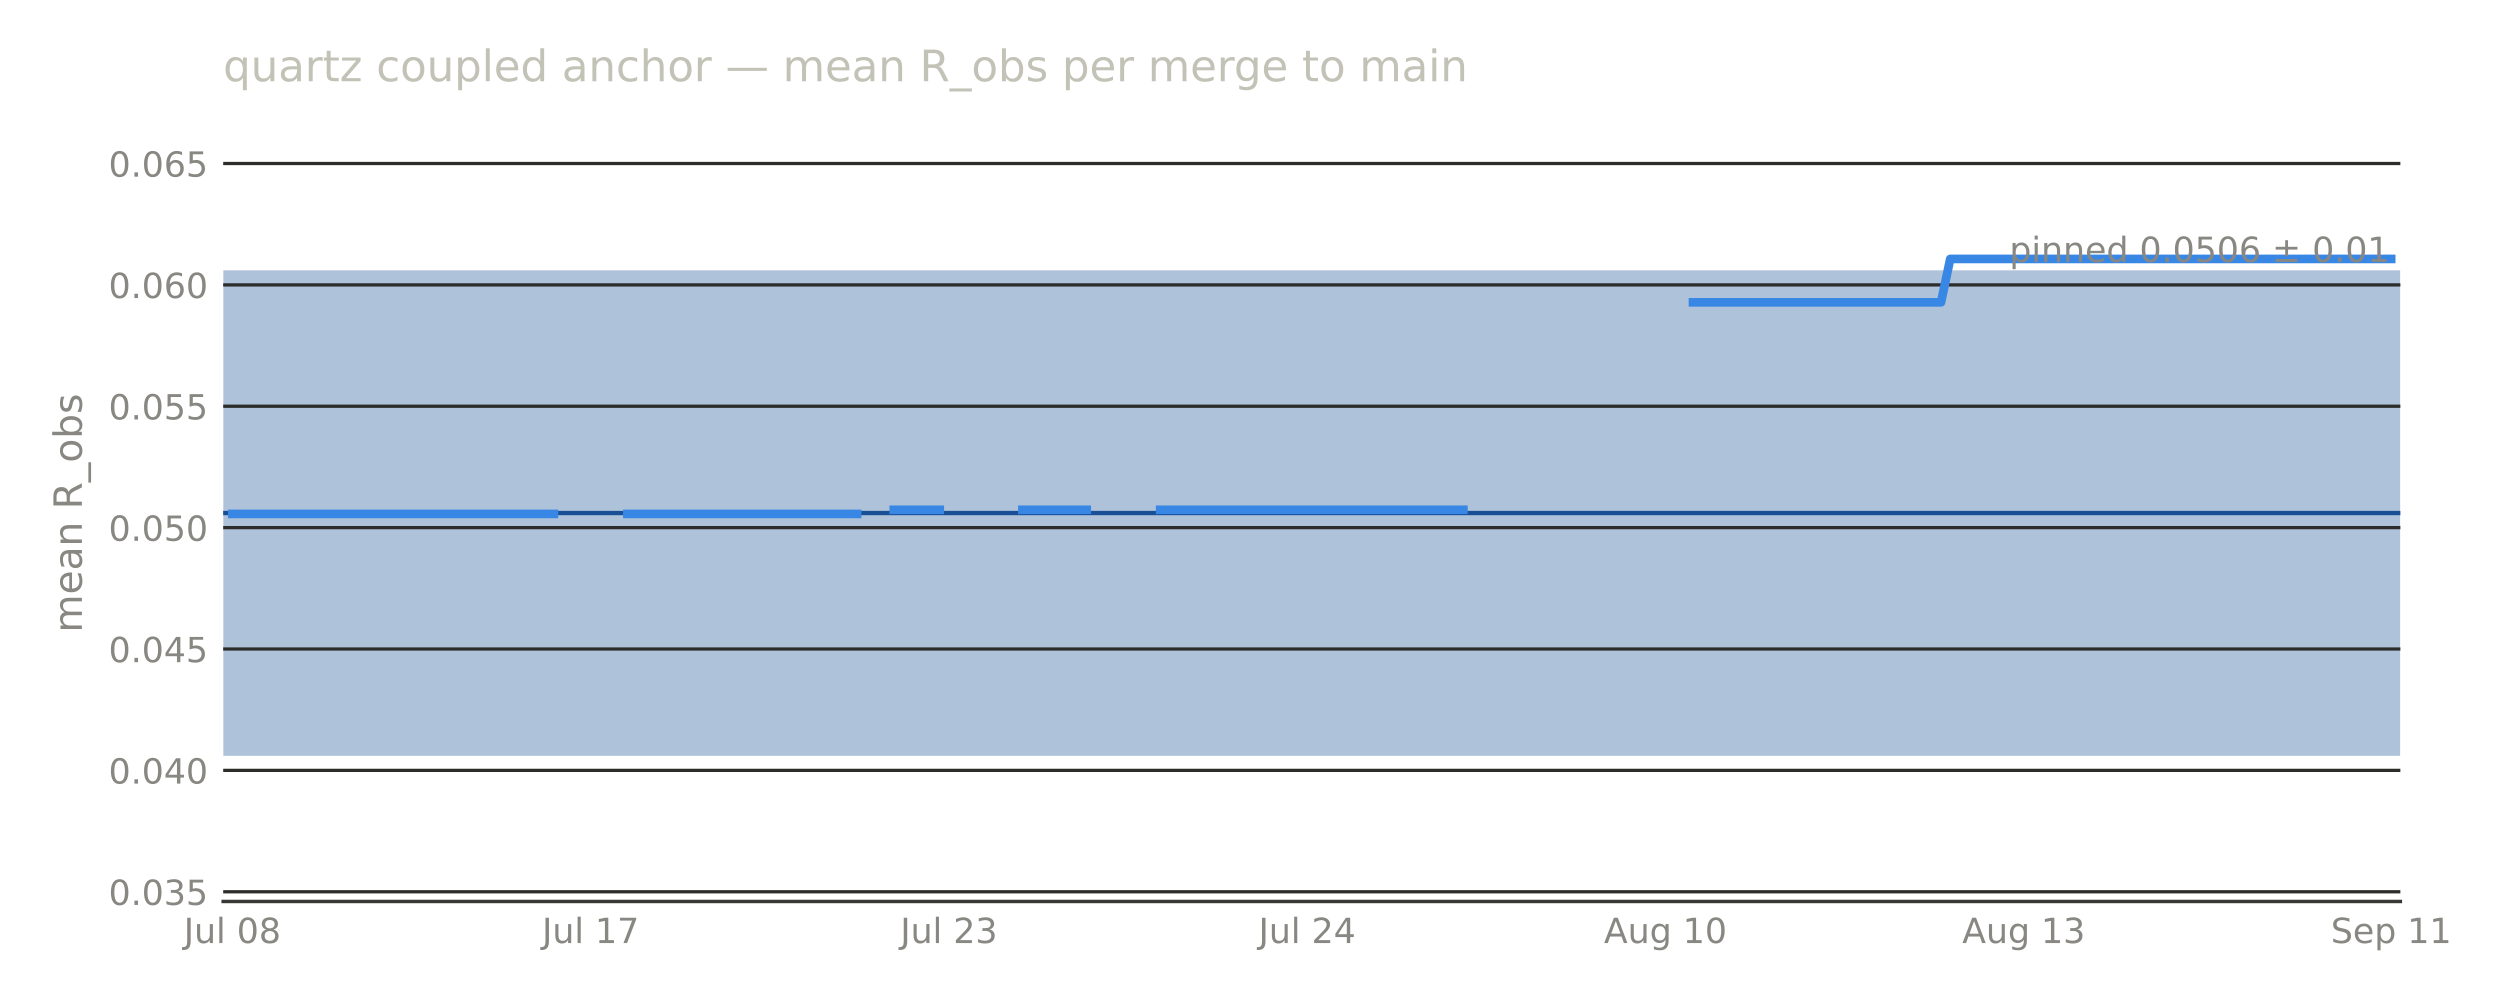
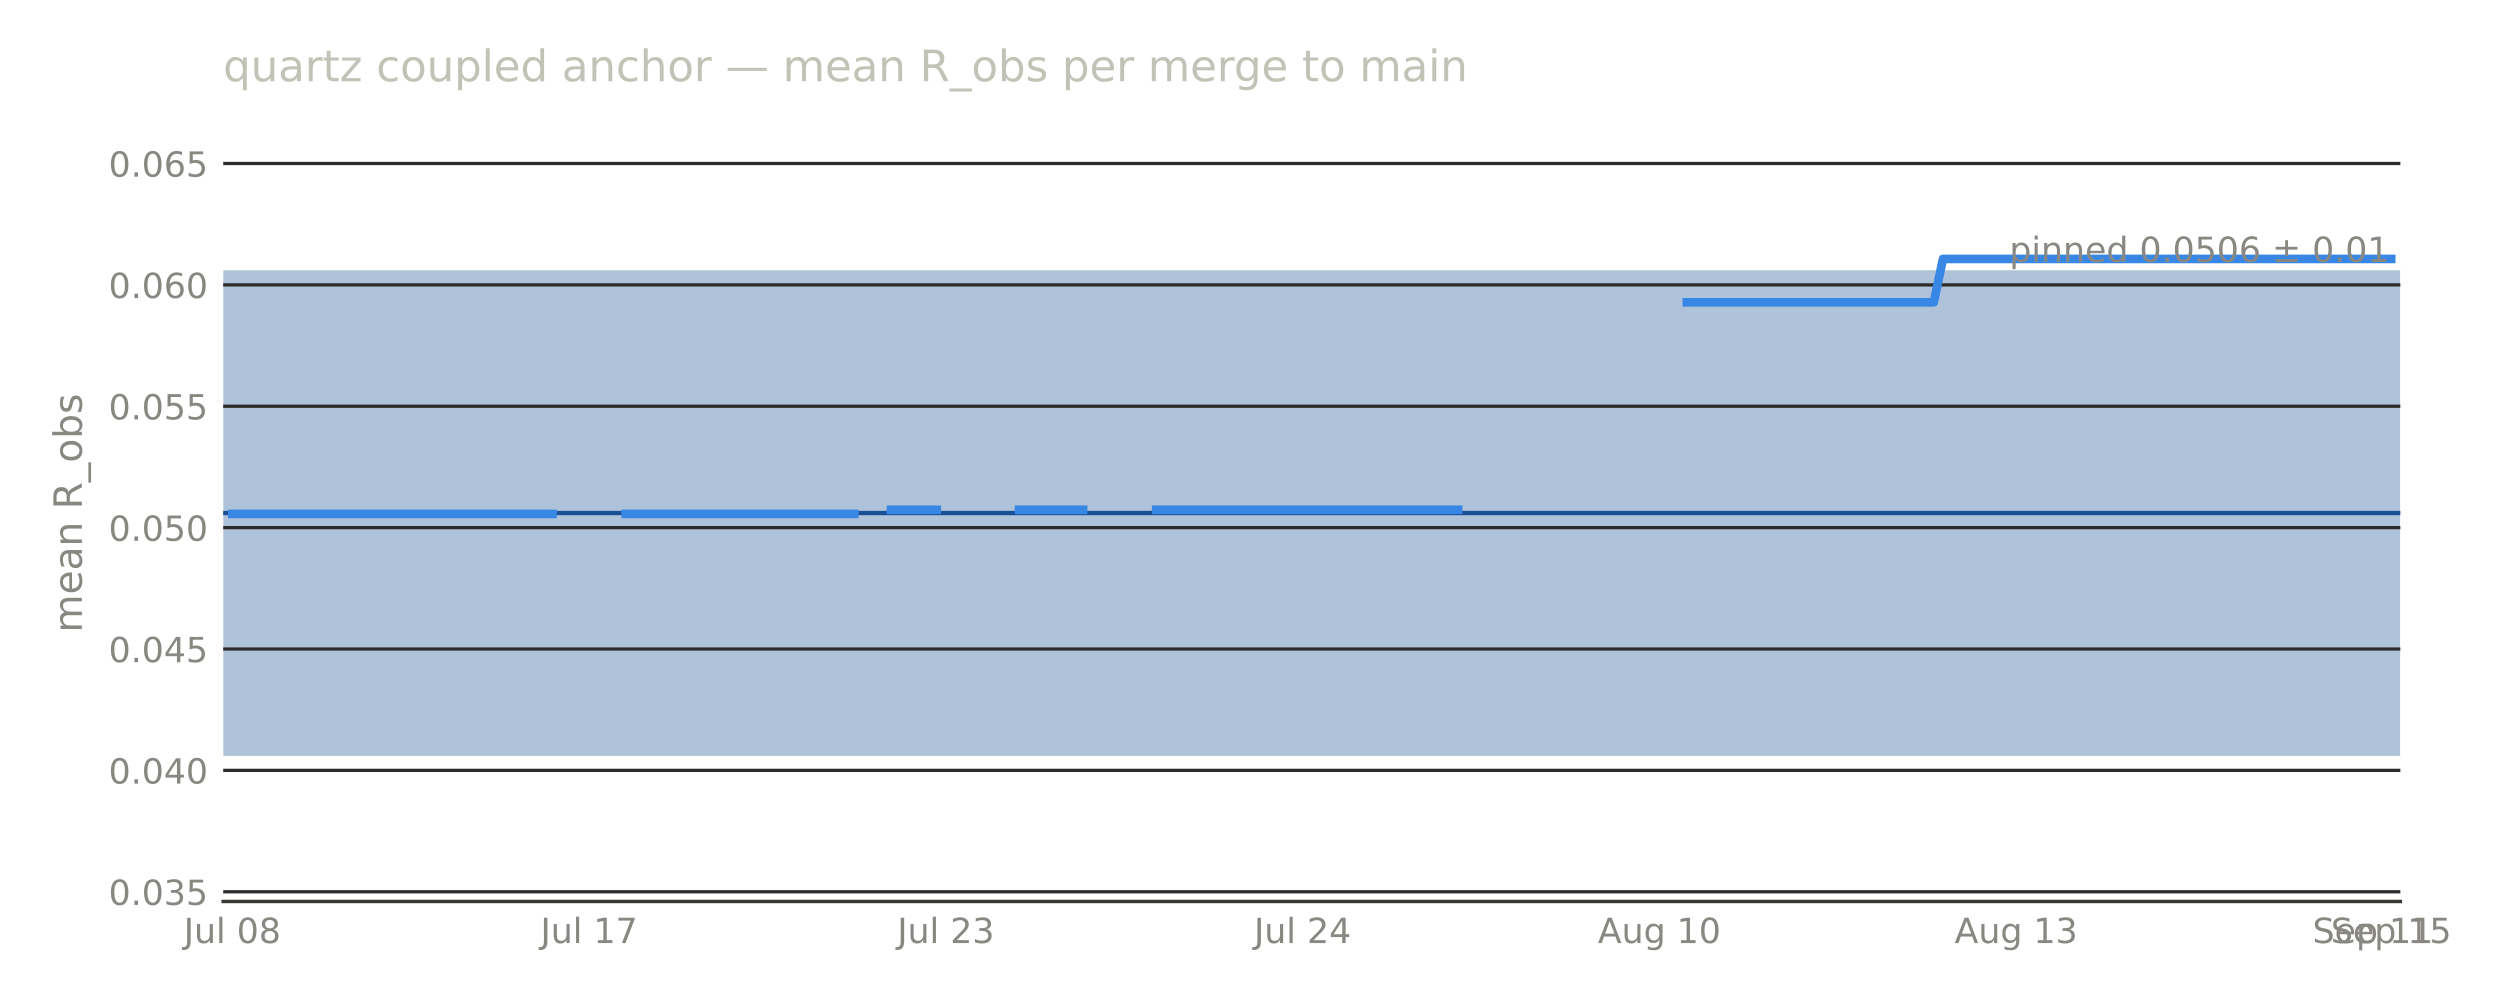
<svg xmlns="http://www.w3.org/2000/svg" width="576pt" height="230.4pt" viewBox="0 0 576 230.4" version="1.1">
  <defs>
    <style type="text/css">*{stroke-linejoin: round; stroke-linecap: butt}</style>
  </defs>
  <g id="figure_1">
    <g id="patch_1">
      <path d="M 0 230.4  L 576 230.4  L 576 0  L 0 0  L 0 230.4  z " style="fill: none; opacity: 0" />
    </g>
    <g id="axes_1">
      <g id="patch_2">
-         <path d="M 51.422 207.698  L 553.044 207.698  L 553.044 28.72  L 51.422 28.72  L 51.422 207.698  z " style="fill: none" />
+         <path d="M 51.422 207.698  L 553.036 207.698  L 553.036 28.72  L 51.422 28.72  L 51.422 207.698  z " style="fill: none" />
      </g>
      <g id="patch_3">
-         <path d="M 51.422 174.14  L 553.044 174.14  L 553.044 62.278  L 51.422 62.278  z " clip-path="url(#p8b5c838af3)" style="fill: #184f95; opacity: 0.35" />
+         <path d="M 51.422 174.14  L 553.036 174.14  L 553.036 62.278  L 51.422 62.278  z " clip-path="url(#p861192a9ff)" style="fill: #184f95; opacity: 0.35" />
      </g>
      <g id="matplotlib.axis_1">
        <g id="xtick_1">
          <g id="line2d_1" />
          <g id="text_1">
-             <text style="font-size: 8px; font-family: 'DejaVu Sans', 'Bitstream Vera Sans', 'Computer Modern Sans Serif', 'Lucida Grande', 'Verdana', 'Geneva', 'Lucid', 'Arial', 'Helvetica', 'Avant Garde', sans-serif; text-anchor: middle; fill: #898781" x="53.539" y="217.277" transform="rotate(-0 53.53866 217.2769)">Jul 08</text>
+             <text style="font-size: 8px; font-family: 'DejaVu Sans', 'Bitstream Vera Sans', 'Computer Modern Sans Serif', 'Lucida Grande', 'Verdana', 'Geneva', 'Lucid', 'Arial', 'Helvetica', 'Avant Garde', sans-serif; text-anchor: middle; fill: #898781" x="53.53" y="217.277" transform="rotate(-0 53.52973 217.2769)">Jul 08</text>
          </g>
        </g>
        <g id="xtick_2">
          <g id="line2d_2" />
          <g id="text_2">
-             <text style="font-size: 8px; font-family: 'DejaVu Sans', 'Bitstream Vera Sans', 'Computer Modern Sans Serif', 'Lucida Grande', 'Verdana', 'Geneva', 'Lucid', 'Arial', 'Helvetica', 'Avant Garde', sans-serif; text-anchor: middle; fill: #898781" x="136.084" y="217.277" transform="rotate(-0 136.084 217.2769)">Jul 17</text>
+             <text style="font-size: 8px; font-family: 'DejaVu Sans', 'Bitstream Vera Sans', 'Computer Modern Sans Serif', 'Lucida Grande', 'Verdana', 'Geneva', 'Lucid', 'Arial', 'Helvetica', 'Avant Garde', sans-serif; text-anchor: middle; fill: #898781" x="135.727" y="217.277" transform="rotate(-0 135.7269 217.2769)">Jul 17</text>
          </g>
        </g>
        <g id="xtick_3">
          <g id="line2d_3" />
          <g id="text_3">
-             <text style="font-size: 8px; font-family: 'DejaVu Sans', 'Bitstream Vera Sans', 'Computer Modern Sans Serif', 'Lucida Grande', 'Verdana', 'Geneva', 'Lucid', 'Arial', 'Helvetica', 'Avant Garde', sans-serif; text-anchor: middle; fill: #898781" x="218.629" y="217.277" transform="rotate(-0 218.6293 217.2769)">Jul 23</text>
+             <text style="font-size: 8px; font-family: 'DejaVu Sans', 'Bitstream Vera Sans', 'Computer Modern Sans Serif', 'Lucida Grande', 'Verdana', 'Geneva', 'Lucid', 'Arial', 'Helvetica', 'Avant Garde', sans-serif; text-anchor: middle; fill: #898781" x="217.924" y="217.277" transform="rotate(-0 217.9241 217.2769)">Jul 23</text>
          </g>
        </g>
        <g id="xtick_4">
          <g id="line2d_4" />
          <g id="text_4">
-             <text style="font-size: 8px; font-family: 'DejaVu Sans', 'Bitstream Vera Sans', 'Computer Modern Sans Serif', 'Lucida Grande', 'Verdana', 'Geneva', 'Lucid', 'Arial', 'Helvetica', 'Avant Garde', sans-serif; text-anchor: middle; fill: #898781" x="301.175" y="217.277" transform="rotate(-0 301.1746 217.2769)">Jul 24</text>
+             <text style="font-size: 8px; font-family: 'DejaVu Sans', 'Bitstream Vera Sans', 'Computer Modern Sans Serif', 'Lucida Grande', 'Verdana', 'Geneva', 'Lucid', 'Arial', 'Helvetica', 'Avant Garde', sans-serif; text-anchor: middle; fill: #898781" x="300.121" y="217.277" transform="rotate(-0 300.1212 217.2769)">Jul 24</text>
          </g>
        </g>
        <g id="xtick_5">
          <g id="line2d_5" />
          <g id="text_5">
-             <text style="font-size: 8px; font-family: 'DejaVu Sans', 'Bitstream Vera Sans', 'Computer Modern Sans Serif', 'Lucida Grande', 'Verdana', 'Geneva', 'Lucid', 'Arial', 'Helvetica', 'Avant Garde', sans-serif; text-anchor: middle; fill: #898781" x="383.72" y="217.276" transform="rotate(-0 383.7199 217.2763)">Aug 10</text>
+             <text style="font-size: 8px; font-family: 'DejaVu Sans', 'Bitstream Vera Sans', 'Computer Modern Sans Serif', 'Lucida Grande', 'Verdana', 'Geneva', 'Lucid', 'Arial', 'Helvetica', 'Avant Garde', sans-serif; text-anchor: middle; fill: #898781" x="382.318" y="217.276" transform="rotate(-0 382.3184 217.2763)">Aug 10</text>
          </g>
        </g>
        <g id="xtick_6">
          <g id="line2d_6" />
          <g id="text_6">
-             <text style="font-size: 8px; font-family: 'DejaVu Sans', 'Bitstream Vera Sans', 'Computer Modern Sans Serif', 'Lucida Grande', 'Verdana', 'Geneva', 'Lucid', 'Arial', 'Helvetica', 'Avant Garde', sans-serif; text-anchor: middle; fill: #898781" x="466.265" y="217.276" transform="rotate(-0 466.2652 217.2763)">Aug 13</text>
+             <text style="font-size: 8px; font-family: 'DejaVu Sans', 'Bitstream Vera Sans', 'Computer Modern Sans Serif', 'Lucida Grande', 'Verdana', 'Geneva', 'Lucid', 'Arial', 'Helvetica', 'Avant Garde', sans-serif; text-anchor: middle; fill: #898781" x="464.516" y="217.276" transform="rotate(-0 464.5156 217.2763)">Aug 13</text>
          </g>
        </g>
        <g id="xtick_7">
          <g id="line2d_7" />
          <g id="text_7">
-             <text style="font-size: 8px; font-family: 'DejaVu Sans', 'Bitstream Vera Sans', 'Computer Modern Sans Serif', 'Lucida Grande', 'Verdana', 'Geneva', 'Lucid', 'Arial', 'Helvetica', 'Avant Garde', sans-serif; text-anchor: middle; fill: #898781" x="550.927" y="217.276" transform="rotate(-0 550.927 217.2763)">Sep 11</text>
+             <text style="font-size: 8px; font-family: 'DejaVu Sans', 'Bitstream Vera Sans', 'Computer Modern Sans Serif', 'Lucida Grande', 'Verdana', 'Geneva', 'Lucid', 'Arial', 'Helvetica', 'Avant Garde', sans-serif; text-anchor: middle; fill: #898781" x="546.713" y="217.276" transform="rotate(-0 546.7128 217.2763)">Sep 11</text>
+           </g>
+         </g>
+         <g id="xtick_8">
+           <g id="line2d_8" />
+           <g id="text_8">
+             <text style="font-size: 8px; font-family: 'DejaVu Sans', 'Bitstream Vera Sans', 'Computer Modern Sans Serif', 'Lucida Grande', 'Verdana', 'Geneva', 'Lucid', 'Arial', 'Helvetica', 'Avant Garde', sans-serif; text-anchor: middle; fill: #898781" x="550.928" y="217.276" transform="rotate(-0 550.928 217.2763)">Sep 15</text>
          </g>
        </g>
      </g>
      <g id="matplotlib.axis_2">
        <g id="ytick_1">
-           <g id="line2d_8">
-             <path d="M 51.422 205.461  L 553.044 205.461  " clip-path="url(#p8b5c838af3)" style="fill: none; stroke: #2c2c2a; stroke-width: 0.75; stroke-linecap: square" />
+           <g id="line2d_9">
+             <path d="M 51.422 205.461  L 553.036 205.461  " clip-path="url(#p861192a9ff)" style="fill: none; stroke: #2c2c2a; stroke-width: 0.75; stroke-linecap: square" />
          </g>
-           <g id="line2d_9" />
-           <g id="text_8">
+           <g id="line2d_10" />
+           <g id="text_9">
            <text style="font-size: 8px; font-family: 'DejaVu Sans', 'Bitstream Vera Sans', 'Computer Modern Sans Serif', 'Lucida Grande', 'Verdana', 'Geneva', 'Lucid', 'Arial', 'Helvetica', 'Avant Garde', sans-serif; text-anchor: end; fill: #898781" x="47.922" y="208.5" transform="rotate(-0 47.92211 208.5)">0.035</text>
          </g>
        </g>
        <g id="ytick_2">
-           <g id="line2d_10">
-             <path d="M 51.422 177.496  L 553.044 177.496  " clip-path="url(#p8b5c838af3)" style="fill: none; stroke: #2c2c2a; stroke-width: 0.75; stroke-linecap: square" />
+           <g id="line2d_11">
+             <path d="M 51.422 177.496  L 553.036 177.496  " clip-path="url(#p861192a9ff)" style="fill: none; stroke: #2c2c2a; stroke-width: 0.75; stroke-linecap: square" />
          </g>
-           <g id="line2d_11" />
-           <g id="text_9">
+           <g id="line2d_12" />
+           <g id="text_10">
            <text style="font-size: 8px; font-family: 'DejaVu Sans', 'Bitstream Vera Sans', 'Computer Modern Sans Serif', 'Lucida Grande', 'Verdana', 'Geneva', 'Lucid', 'Arial', 'Helvetica', 'Avant Garde', sans-serif; text-anchor: end; fill: #898781" x="47.922" y="180.535" transform="rotate(-0 47.92211 180.5346)">0.040</text>
          </g>
        </g>
        <g id="ytick_3">
-           <g id="line2d_12">
-             <path d="M 51.422 149.53  L 553.044 149.53  " clip-path="url(#p8b5c838af3)" style="fill: none; stroke: #2c2c2a; stroke-width: 0.75; stroke-linecap: square" />
+           <g id="line2d_13">
+             <path d="M 51.422 149.53  L 553.036 149.53  " clip-path="url(#p861192a9ff)" style="fill: none; stroke: #2c2c2a; stroke-width: 0.75; stroke-linecap: square" />
          </g>
-           <g id="line2d_13" />
-           <g id="text_10">
+           <g id="line2d_14" />
+           <g id="text_11">
            <text style="font-size: 8px; font-family: 'DejaVu Sans', 'Bitstream Vera Sans', 'Computer Modern Sans Serif', 'Lucida Grande', 'Verdana', 'Geneva', 'Lucid', 'Arial', 'Helvetica', 'Avant Garde', sans-serif; text-anchor: end; fill: #898781" x="47.922" y="152.569" transform="rotate(-0 47.92211 152.5693)">0.045</text>
          </g>
        </g>
        <g id="ytick_4">
-           <g id="line2d_14">
-             <path d="M 51.422 121.565  L 553.044 121.565  " clip-path="url(#p8b5c838af3)" style="fill: none; stroke: #2c2c2a; stroke-width: 0.75; stroke-linecap: square" />
+           <g id="line2d_15">
+             <path d="M 51.422 121.565  L 553.036 121.565  " clip-path="url(#p861192a9ff)" style="fill: none; stroke: #2c2c2a; stroke-width: 0.75; stroke-linecap: square" />
          </g>
-           <g id="line2d_15" />
-           <g id="text_11">
+           <g id="line2d_16" />
+           <g id="text_12">
            <text style="font-size: 8px; font-family: 'DejaVu Sans', 'Bitstream Vera Sans', 'Computer Modern Sans Serif', 'Lucida Grande', 'Verdana', 'Geneva', 'Lucid', 'Arial', 'Helvetica', 'Avant Garde', sans-serif; text-anchor: end; fill: #898781" x="47.922" y="124.604" transform="rotate(-0 47.92211 124.604)">0.050</text>
          </g>
        </g>
        <g id="ytick_5">
-           <g id="line2d_16">
-             <path d="M 51.422 93.6  L 553.044 93.6  " clip-path="url(#p8b5c838af3)" style="fill: none; stroke: #2c2c2a; stroke-width: 0.75; stroke-linecap: square" />
+           <g id="line2d_17">
+             <path d="M 51.422 93.6  L 553.036 93.6  " clip-path="url(#p861192a9ff)" style="fill: none; stroke: #2c2c2a; stroke-width: 0.75; stroke-linecap: square" />
          </g>
-           <g id="line2d_17" />
-           <g id="text_12">
+           <g id="line2d_18" />
+           <g id="text_13">
            <text style="font-size: 8px; font-family: 'DejaVu Sans', 'Bitstream Vera Sans', 'Computer Modern Sans Serif', 'Lucida Grande', 'Verdana', 'Geneva', 'Lucid', 'Arial', 'Helvetica', 'Avant Garde', sans-serif; text-anchor: end; fill: #898781" x="47.922" y="96.639" transform="rotate(-0 47.92211 96.63863)">0.055</text>
          </g>
        </g>
        <g id="ytick_6">
-           <g id="line2d_18">
-             <path d="M 51.422 65.634  L 553.044 65.634  " clip-path="url(#p8b5c838af3)" style="fill: none; stroke: #2c2c2a; stroke-width: 0.75; stroke-linecap: square" />
+           <g id="line2d_19">
+             <path d="M 51.422 65.634  L 553.036 65.634  " clip-path="url(#p861192a9ff)" style="fill: none; stroke: #2c2c2a; stroke-width: 0.75; stroke-linecap: square" />
          </g>
-           <g id="line2d_19" />
-           <g id="text_13">
+           <g id="line2d_20" />
+           <g id="text_14">
            <text style="font-size: 8px; font-family: 'DejaVu Sans', 'Bitstream Vera Sans', 'Computer Modern Sans Serif', 'Lucida Grande', 'Verdana', 'Geneva', 'Lucid', 'Arial', 'Helvetica', 'Avant Garde', sans-serif; text-anchor: end; fill: #898781" x="47.922" y="68.673" transform="rotate(-0 47.92211 68.6733)">0.060</text>
          </g>
        </g>
        <g id="ytick_7">
-           <g id="line2d_20">
-             <path d="M 51.422 37.669  L 553.044 37.669  " clip-path="url(#p8b5c838af3)" style="fill: none; stroke: #2c2c2a; stroke-width: 0.75; stroke-linecap: square" />
+           <g id="line2d_21">
+             <path d="M 51.422 37.669  L 553.036 37.669  " clip-path="url(#p861192a9ff)" style="fill: none; stroke: #2c2c2a; stroke-width: 0.75; stroke-linecap: square" />
          </g>
-           <g id="line2d_21" />
-           <g id="text_14">
+           <g id="line2d_22" />
+           <g id="text_15">
            <text style="font-size: 8px; font-family: 'DejaVu Sans', 'Bitstream Vera Sans', 'Computer Modern Sans Serif', 'Lucida Grande', 'Verdana', 'Geneva', 'Lucid', 'Arial', 'Helvetica', 'Avant Garde', sans-serif; text-anchor: end; fill: #898781" x="47.922" y="40.708" transform="rotate(-0 47.92211 40.70797)">0.065</text>
          </g>
        </g>
-         <g id="text_15">
+         <g id="text_16">
          <text style="font-size: 9px; font-family: 'DejaVu Sans', 'Bitstream Vera Sans', 'Computer Modern Sans Serif', 'Lucida Grande', 'Verdana', 'Geneva', 'Lucid', 'Arial', 'Helvetica', 'Avant Garde', sans-serif; text-anchor: middle; fill: #898781" x="18.858" y="118.209" transform="rotate(-90 18.8575 118.2091)">mean R_obs</text>
        </g>
      </g>
-       <g id="line2d_22">
-         <path d="M 51.422 118.209  L 553.044 118.209  " clip-path="url(#p8b5c838af3)" style="fill: none; stroke: #184f95; stroke-linecap: square" />
+       <g id="line2d_23">
+         <path d="M 51.422 118.209  L 553.036 118.209  " clip-path="url(#p861192a9ff)" style="fill: none; stroke: #184f95; stroke-linecap: square" />
      </g>
      <g id="patch_4">
-         <path d="M 51.422 207.698  L 553.044 207.698  " style="fill: none; stroke: #383835; stroke-width: 0.8; stroke-linejoin: miter; stroke-linecap: square" />
+         <path d="M 51.422 207.698  L 553.036 207.698  " style="fill: none; stroke: #383835; stroke-width: 0.8; stroke-linejoin: miter; stroke-linecap: square" />
      </g>
-       <g id="line2d_23">
-         <path d="M 53.539 118.409  L 127.618 118.409  M 144.55 118.409  L 197.464 118.409  M 205.93 117.455  L 216.513 117.455  M 235.562 117.455  L 250.377 117.455  M 267.31 117.455  L 337.156 117.455  M 390.069 69.652  L 447.216 69.652  L 449.333 59.661  L 550.927 59.661  L 550.927 59.661  " clip-path="url(#p8b5c838af3)" style="fill: none; stroke: #3987e5; stroke-width: 2; stroke-linecap: square" />
-       </g>
-       <g id="text_16">
-         <text style="font-size: 8px; font-family: 'DejaVu Sans', 'Bitstream Vera Sans', 'Computer Modern Sans Serif', 'Lucida Grande', 'Verdana', 'Geneva', 'Lucid', 'Arial', 'Helvetica', 'Avant Garde', sans-serif; text-anchor: end; fill: #898781" x="550.535" y="60.357" transform="rotate(-0 550.5354 60.35652)">pinned 0.0506 ± 0.01</text>
+       <g id="line2d_24">
+         <path d="M 53.53 118.409  L 127.296 118.409  M 144.157 118.409  L 196.848 118.409  M 205.278 117.455  L 215.816 117.455  M 234.785 117.455  L 249.538 117.455  M 266.399 117.455  L 335.951 117.455  M 388.641 69.652  L 445.547 69.652  L 447.655 59.661  L 550.928 59.661  L 550.928 59.661  " clip-path="url(#p861192a9ff)" style="fill: none; stroke: #3987e5; stroke-width: 2; stroke-linecap: square" />
      </g>
      <g id="text_17">
+         <text style="font-size: 8px; font-family: 'DejaVu Sans', 'Bitstream Vera Sans', 'Computer Modern Sans Serif', 'Lucida Grande', 'Verdana', 'Geneva', 'Lucid', 'Arial', 'Helvetica', 'Avant Garde', sans-serif; text-anchor: end; fill: #898781" x="550.528" y="60.357" transform="rotate(-0 550.5276 60.35652)">pinned 0.0506 ± 0.01</text>
+       </g>
+       <g id="text_18">
        <text style="font-size: 10px; font-family: 'DejaVu Sans', 'Bitstream Vera Sans', 'Computer Modern Sans Serif', 'Lucida Grande', 'Verdana', 'Geneva', 'Lucid', 'Arial', 'Helvetica', 'Avant Garde', sans-serif; text-anchor: start; fill: #c3c2b7" x="51.422" y="18.72" transform="rotate(-0 51.42211 18.72)">quartz coupled anchor — mean R_obs per merge to main</text>
      </g>
    </g>
  </g>
  <defs>
-     <clipPath id="p8b5c838af3">
-       <rect x="51.422" y="28.72" width="501.621" height="178.978" />
+     <clipPath id="p861192a9ff">
+       <rect x="51.422" y="28.72" width="501.614" height="178.978" />
    </clipPath>
  </defs>
</svg>
